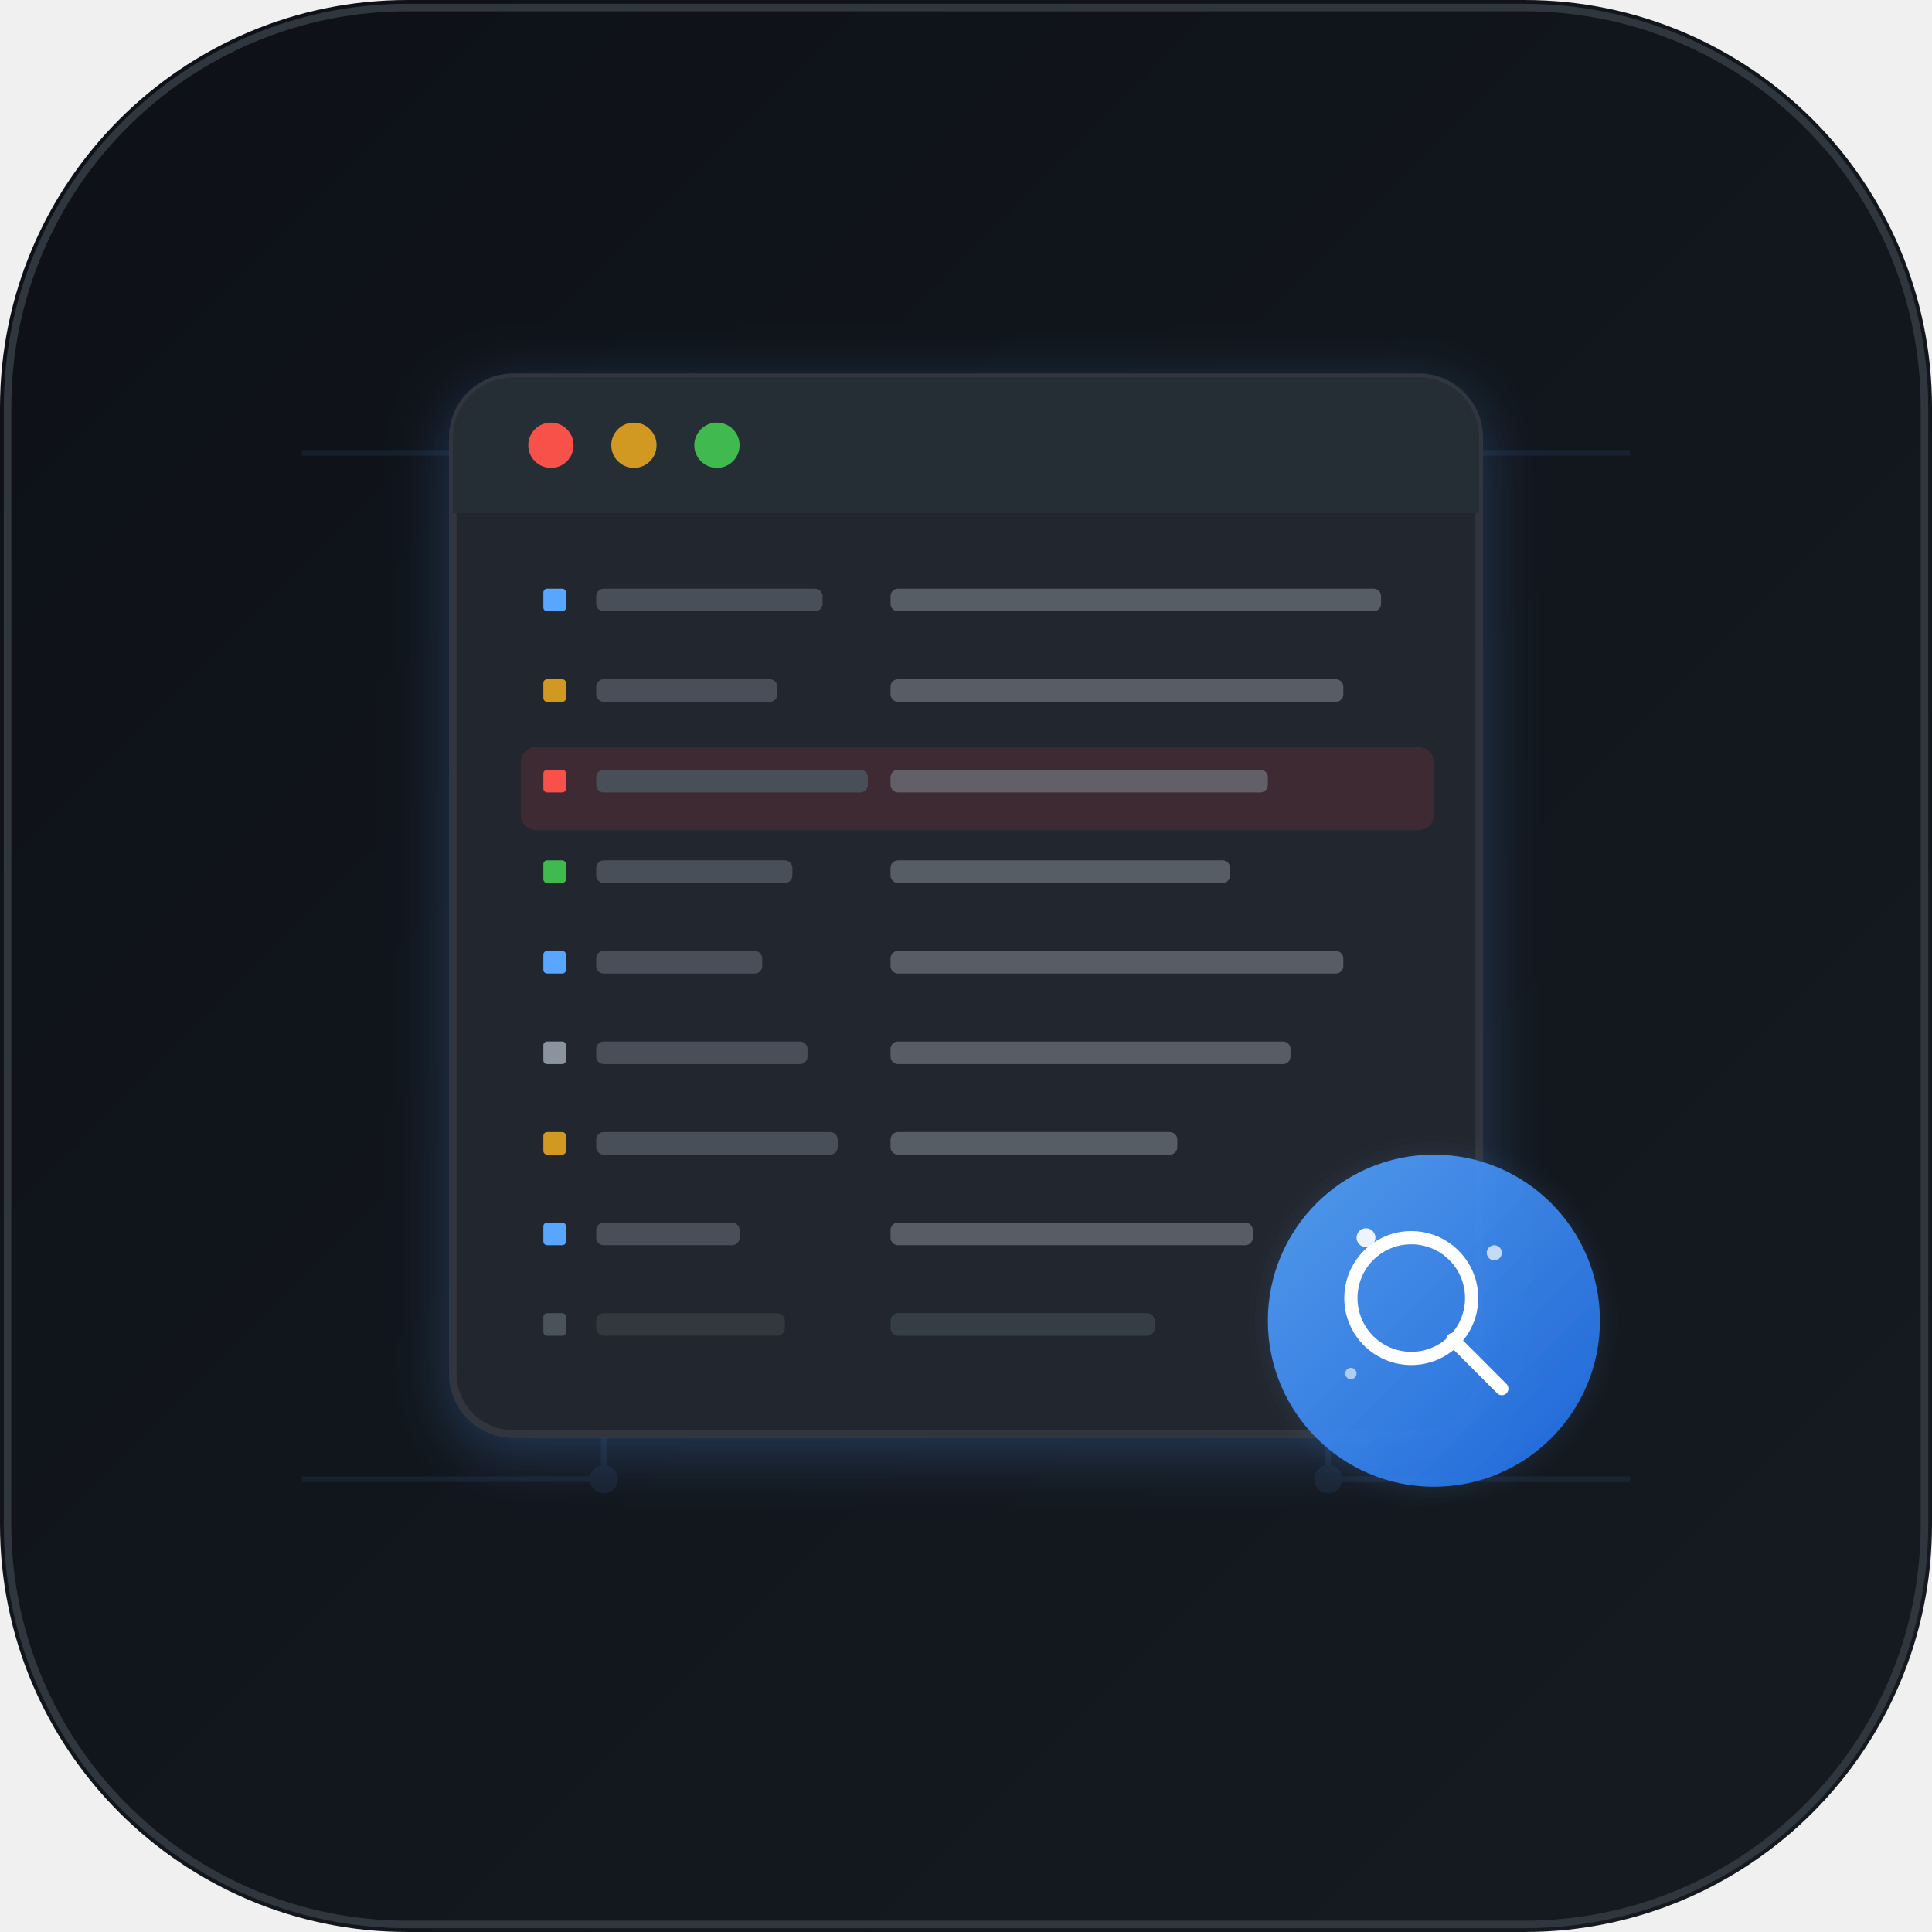
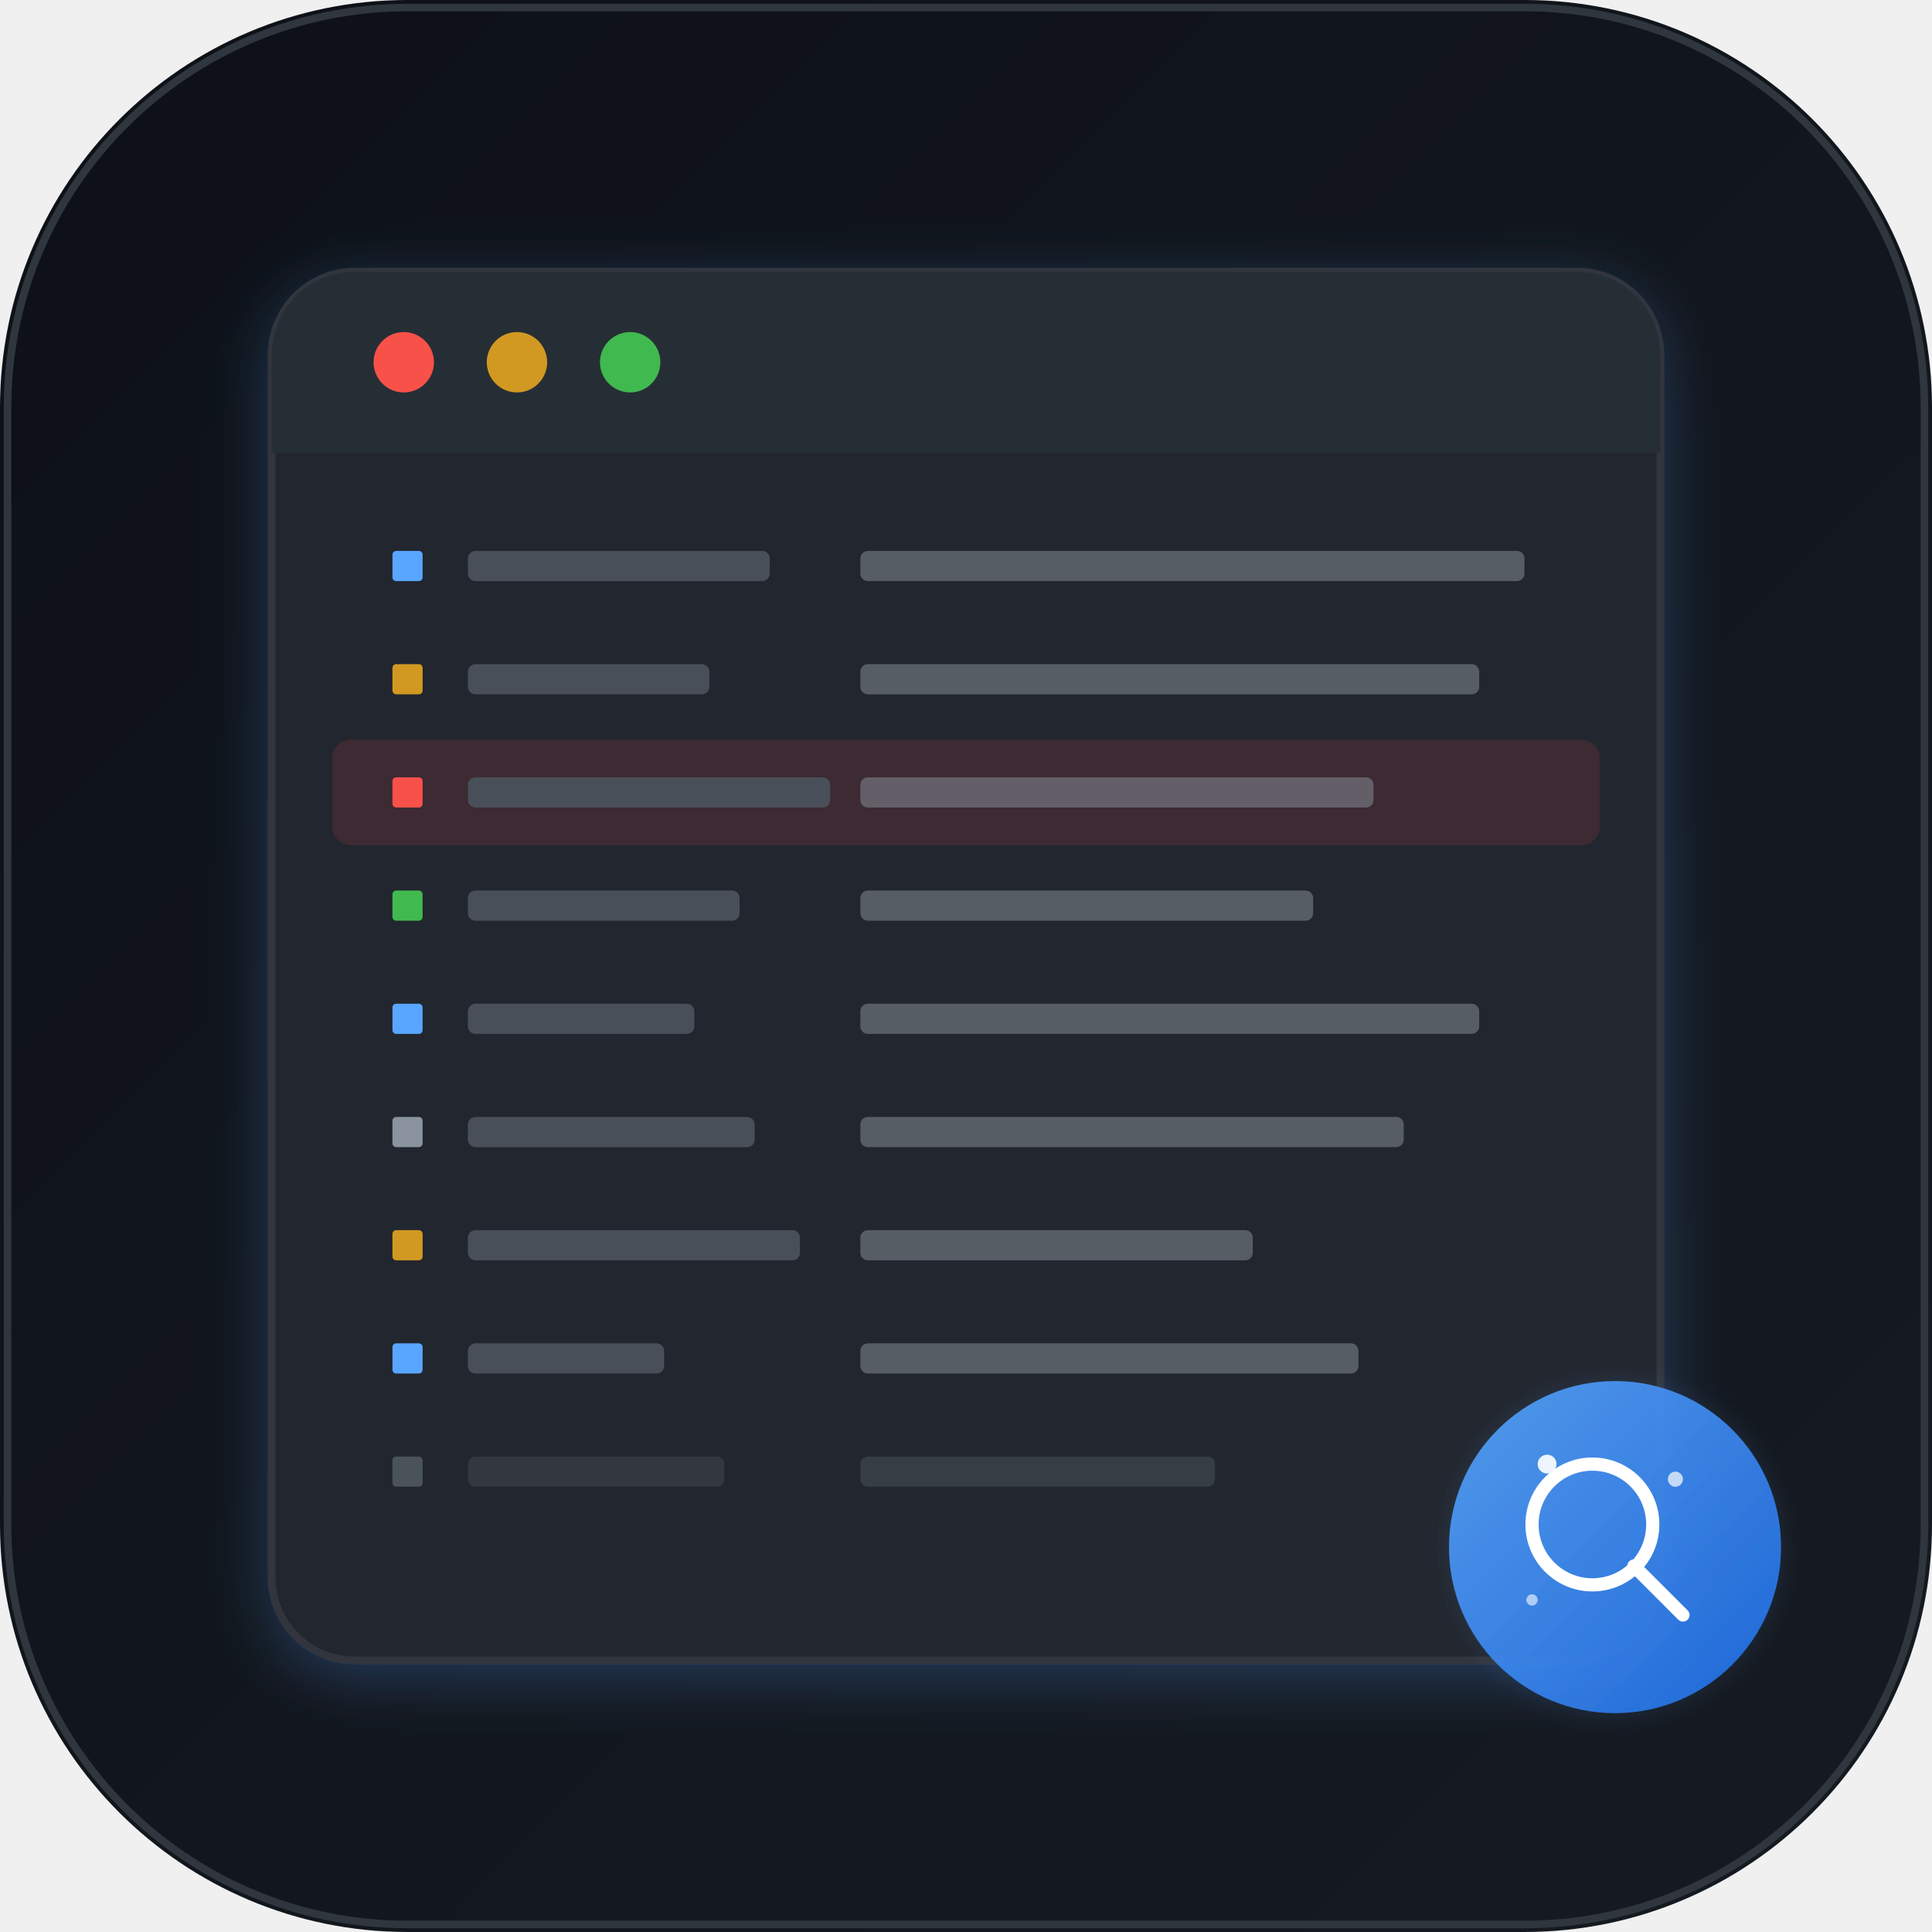
<svg xmlns="http://www.w3.org/2000/svg" viewBox="0 0 512 512" width="512" height="512">
  <defs>
    <linearGradient id="bg" x1="0%" y1="0%" x2="100%" y2="100%">
      <stop offset="0%" stop-color="#0d1117" />
      <stop offset="100%" stop-color="#161b22" />
    </linearGradient>
    <linearGradient id="accent" x1="0%" y1="0%" x2="100%" y2="100%">
      <stop offset="0%" stop-color="#58a6ff" />
      <stop offset="100%" stop-color="#1f6feb" />
    </linearGradient>
    <linearGradient id="green" x1="0%" y1="0%" x2="0%" y2="100%">
      <stop offset="0%" stop-color="#3fb950" />
      <stop offset="100%" stop-color="#238636" />
    </linearGradient>
    <linearGradient id="glow" x1="50%" y1="0%" x2="50%" y2="100%">
      <stop offset="0%" stop-color="#58a6ff" stop-opacity="0.3" />
      <stop offset="100%" stop-color="#58a6ff" stop-opacity="0" />
    </linearGradient>
    <filter id="shadow" x="-10%" y="-10%" width="120%" height="130%">
      <feDropShadow dx="0" dy="4" stdDeviation="8" flood-color="#58a6ff" flood-opacity="0.25" />
    </filter>
    <filter id="innerGlow">
      <feGaussianBlur in="SourceAlpha" stdDeviation="3" result="blur" />
      <feFlood flood-color="#58a6ff" flood-opacity="0.15" />
      <feComposite in2="blur" operator="in" />
      <feMerge>
        <feMergeNode />
        <feMergeNode in="SourceGraphic" />
      </feMerge>
    </filter>
  </defs>
  <rect width="512" height="512" rx="108" fill="url(#bg)" />
  <rect x="2" y="2" width="508" height="508" rx="106" fill="none" stroke="#30363d" stroke-width="2" />
  <g opacity="0.08" stroke="#58a6ff" stroke-width="1.5" fill="none">
-     <path d="M80 120 H160 V200" />
-     <path d="M432 120 H352 V200" />
-     <path d="M80 392 H160 V312" />
-     <path d="M432 392 H352 V312" />
-     <circle cx="160" cy="120" r="3" fill="#58a6ff" />
-     <circle cx="352" cy="120" r="3" fill="#58a6ff" />
-     <circle cx="160" cy="392" r="3" fill="#58a6ff" />
-     <circle cx="352" cy="392" r="3" fill="#58a6ff" />
+     <path d="M80 100 H126 V156" />
+     <path d="M432 100 H386 V156" />
+     <path d="M80 412 H126 V356" />
+     <path d="M432 412 H386 V356" />
+     <circle cx="126" cy="100" r="3" fill="#58a6ff" />
+     <circle cx="386" cy="100" r="3" fill="#58a6ff" />
+     <circle cx="126" cy="412" r="3" fill="#58a6ff" />
+     <circle cx="386" cy="412" r="3" fill="#58a6ff" />
  </g>
  <g filter="url(#shadow)">
-     <rect x="120" y="100" width="272" height="280" rx="16" fill="#21262d" stroke="#30363d" stroke-width="2" />
-     <rect x="120" y="100" width="272" height="36" rx="16" fill="#282e36" />
-     <rect x="120" y="120" width="272" height="16" fill="#282e36" />
-     <circle cx="146" cy="118" r="6" fill="#f85149" />
-     <circle cx="168" cy="118" r="6" fill="#d29922" />
-     <circle cx="190" cy="118" r="6" fill="#3fb950" />
-     <rect x="144" y="156" width="6" height="6" rx="1" fill="#58a6ff" />
-     <rect x="158" y="156" width="60" height="6" rx="2" fill="#484f58" />
-     <rect x="236" y="156" width="130" height="6" rx="2" fill="#8b949e" opacity="0.5" />
-     <rect x="144" y="180" width="6" height="6" rx="1" fill="#d29922" />
-     <rect x="158" y="180" width="48" height="6" rx="2" fill="#484f58" />
-     <rect x="236" y="180" width="120" height="6" rx="2" fill="#8b949e" opacity="0.5" />
-     <rect x="138" y="198" width="242" height="22" rx="4" fill="#f8514920" />
-     <rect x="144" y="204" width="6" height="6" rx="1" fill="#f85149" />
-     <rect x="158" y="204" width="72" height="6" rx="2" fill="#484f58" />
-     <rect x="236" y="204" width="100" height="6" rx="2" fill="#8b949e" opacity="0.5" />
-     <rect x="144" y="228" width="6" height="6" rx="1" fill="#3fb950" />
-     <rect x="158" y="228" width="52" height="6" rx="2" fill="#484f58" />
-     <rect x="236" y="228" width="90" height="6" rx="2" fill="#8b949e" opacity="0.5" />
-     <rect x="144" y="252" width="6" height="6" rx="1" fill="#58a6ff" />
-     <rect x="158" y="252" width="44" height="6" rx="2" fill="#484f58" />
-     <rect x="236" y="252" width="120" height="6" rx="2" fill="#8b949e" opacity="0.5" />
-     <rect x="144" y="276" width="6" height="6" rx="1" fill="#8b949e" />
-     <rect x="158" y="276" width="56" height="6" rx="2" fill="#484f58" />
-     <rect x="236" y="276" width="106" height="6" rx="2" fill="#8b949e" opacity="0.5" />
-     <rect x="144" y="300" width="6" height="6" rx="1" fill="#d29922" />
-     <rect x="158" y="300" width="64" height="6" rx="2" fill="#484f58" />
-     <rect x="236" y="300" width="76" height="6" rx="2" fill="#8b949e" opacity="0.5" />
-     <rect x="144" y="324" width="6" height="6" rx="1" fill="#58a6ff" />
-     <rect x="158" y="324" width="38" height="6" rx="2" fill="#484f58" />
-     <rect x="236" y="324" width="96" height="6" rx="2" fill="#8b949e" opacity="0.5" />
-     <rect x="144" y="348" width="6" height="6" rx="1" fill="#8b949e" opacity="0.4" />
-     <rect x="158" y="348" width="50" height="6" rx="2" fill="#484f58" opacity="0.4" />
-     <rect x="236" y="348" width="70" height="6" rx="2" fill="#8b949e" opacity="0.2" />
+     <rect x="72" y="72" width="368" height="368" rx="22" fill="#21262d" stroke="#30363d" stroke-width="2" />
+     <rect x="72" y="72" width="368" height="48" rx="22" fill="#282e36" />
+     <rect x="72" y="96" width="368" height="24" fill="#282e36" />
+     <circle cx="107" cy="96" r="8" fill="#f85149" />
+     <circle cx="137" cy="96" r="8" fill="#d29922" />
+     <circle cx="167" cy="96" r="8" fill="#3fb950" />
+     <rect x="104" y="146" width="8" height="8" rx="1" fill="#58a6ff" />
+     <rect x="124" y="146" width="80" height="8" rx="2" fill="#484f58" />
+     <rect x="228" y="146" width="176" height="8" rx="2" fill="#8b949e" opacity="0.5" />
+     <rect x="104" y="176" width="8" height="8" rx="1" fill="#d29922" />
+     <rect x="124" y="176" width="64" height="8" rx="2" fill="#484f58" />
+     <rect x="228" y="176" width="164" height="8" rx="2" fill="#8b949e" opacity="0.5" />
+     <rect x="88" y="196" width="336" height="28" rx="5" fill="#f8514920" />
+     <rect x="104" y="206" width="8" height="8" rx="1" fill="#f85149" />
+     <rect x="124" y="206" width="96" height="8" rx="2" fill="#484f58" />
+     <rect x="228" y="206" width="136" height="8" rx="2" fill="#8b949e" opacity="0.5" />
+     <rect x="104" y="236" width="8" height="8" rx="1" fill="#3fb950" />
+     <rect x="124" y="236" width="72" height="8" rx="2" fill="#484f58" />
+     <rect x="228" y="236" width="120" height="8" rx="2" fill="#8b949e" opacity="0.5" />
+     <rect x="104" y="266" width="8" height="8" rx="1" fill="#58a6ff" />
+     <rect x="124" y="266" width="60" height="8" rx="2" fill="#484f58" />
+     <rect x="228" y="266" width="164" height="8" rx="2" fill="#8b949e" opacity="0.5" />
+     <rect x="104" y="296" width="8" height="8" rx="1" fill="#8b949e" />
+     <rect x="124" y="296" width="76" height="8" rx="2" fill="#484f58" />
+     <rect x="228" y="296" width="144" height="8" rx="2" fill="#8b949e" opacity="0.5" />
+     <rect x="104" y="326" width="8" height="8" rx="1" fill="#d29922" />
+     <rect x="124" y="326" width="88" height="8" rx="2" fill="#484f58" />
+     <rect x="228" y="326" width="104" height="8" rx="2" fill="#8b949e" opacity="0.5" />
+     <rect x="104" y="356" width="8" height="8" rx="1" fill="#58a6ff" />
+     <rect x="124" y="356" width="52" height="8" rx="2" fill="#484f58" />
+     <rect x="228" y="356" width="132" height="8" rx="2" fill="#8b949e" opacity="0.5" />
+     <rect x="104" y="386" width="8" height="8" rx="1" fill="#8b949e" opacity="0.4" />
+     <rect x="124" y="386" width="68" height="8" rx="2" fill="#484f58" opacity="0.4" />
+     <rect x="228" y="386" width="94" height="8" rx="2" fill="#8b949e" opacity="0.2" />
  </g>
-   <g transform="translate(340, 310)">
+   <g transform="translate(388, 370)">
    <circle cx="40" cy="40" r="44" fill="url(#accent)" opacity="0.9" filter="url(#innerGlow)" />
    <circle cx="34" cy="34" r="16" fill="none" stroke="#fff" stroke-width="3.5" />
    <line x1="45" y1="45" x2="58" y2="58" stroke="#fff" stroke-width="3.5" stroke-linecap="round" />
    <circle cx="22" cy="18" r="2.5" fill="#fff" opacity="0.9" />
    <circle cx="56" cy="22" r="2" fill="#fff" opacity="0.7" />
    <circle cx="18" cy="54" r="1.5" fill="#fff" opacity="0.6" />
  </g>
</svg>
